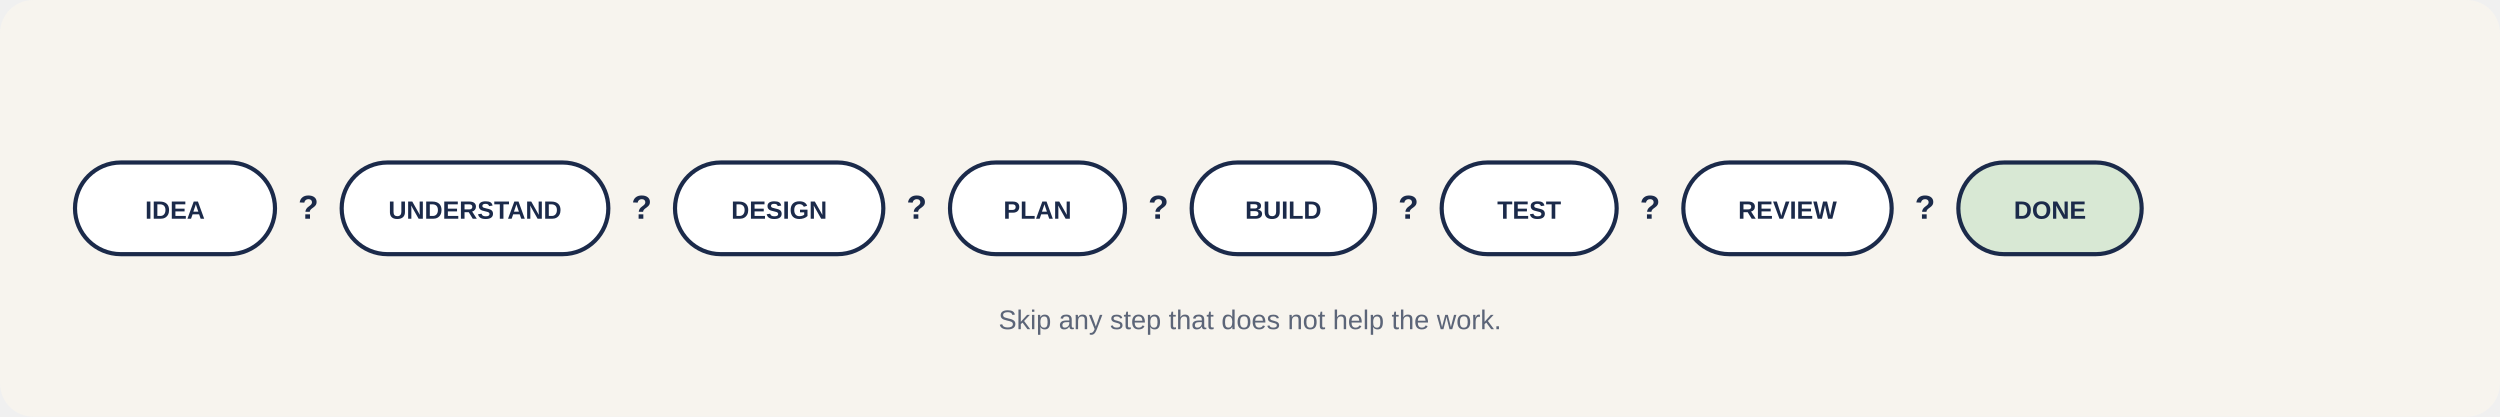
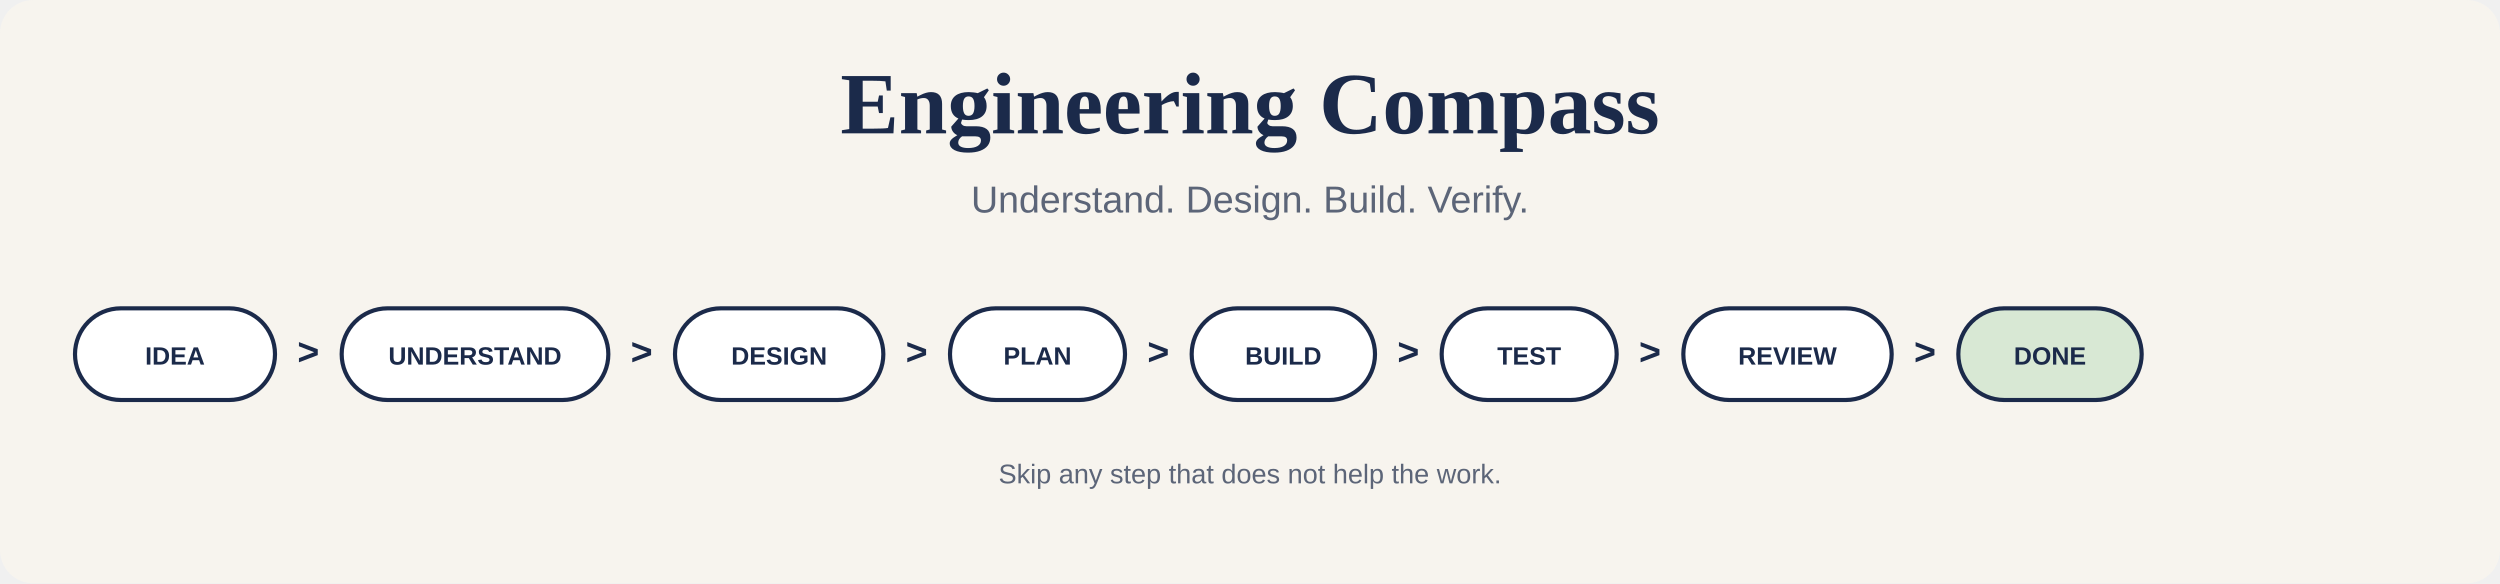
- <svg xmlns="http://www.w3.org/2000/svg" width="1200" height="200" viewBox="0 0 1200 200">
-   <rect width="1200" height="200" rx="16" fill="#F7F4EE" />
+ <svg xmlns="http://www.w3.org/2000/svg" width="1200" height="280" viewBox="0 0 1200 280">
+   <rect width="1200" height="280" rx="16" fill="#F7F4EE" />
+   <text x="600" y="64" text-anchor="middle" fill="#1B2A4A" font-family="Georgia, Times New Roman, serif" font-size="42" font-weight="700">Engineering Compass</text>
+   <text x="600" y="102" text-anchor="middle" fill="#5C6578" font-family="Arial, Helvetica, sans-serif" font-size="18">Understand. Design. Build. Verify.</text>
  <g font-family="Arial, Helvetica, sans-serif" font-size="12" font-weight="700" text-anchor="middle">
-     <rect x="36" y="78" width="96" height="44" rx="22" fill="#fff" stroke="#1B2A4A" stroke-width="2" />
-     <text x="84" y="105" fill="#1B2A4A">IDEA</text>
-     <text x="148" y="105" fill="#1B2A4A" font-size="16">?</text>
-     <rect x="164" y="78" width="128" height="44" rx="22" fill="#fff" stroke="#1B2A4A" stroke-width="2" />
-     <text x="228" y="105" fill="#1B2A4A">UNDERSTAND</text>
-     <text x="308" y="105" fill="#1B2A4A" font-size="16">?</text>
-     <rect x="324" y="78" width="100" height="44" rx="22" fill="#fff" stroke="#1B2A4A" stroke-width="2" />
-     <text x="374" y="105" fill="#1B2A4A">DESIGN</text>
-     <text x="440" y="105" fill="#1B2A4A" font-size="16">?</text>
-     <rect x="456" y="78" width="84" height="44" rx="22" fill="#fff" stroke="#1B2A4A" stroke-width="2" />
-     <text x="498" y="105" fill="#1B2A4A">PLAN</text>
-     <text x="556" y="105" fill="#1B2A4A" font-size="16">?</text>
-     <rect x="572" y="78" width="88" height="44" rx="22" fill="#fff" stroke="#1B2A4A" stroke-width="2" />
-     <text x="616" y="105" fill="#1B2A4A">BUILD</text>
-     <text x="676" y="105" fill="#1B2A4A" font-size="16">?</text>
-     <rect x="692" y="78" width="84" height="44" rx="22" fill="#fff" stroke="#1B2A4A" stroke-width="2" />
-     <text x="734" y="105" fill="#1B2A4A">TEST</text>
-     <text x="792" y="105" fill="#1B2A4A" font-size="16">?</text>
-     <rect x="808" y="78" width="100" height="44" rx="22" fill="#fff" stroke="#1B2A4A" stroke-width="2" />
-     <text x="858" y="105" fill="#1B2A4A">REVIEW</text>
-     <text x="924" y="105" fill="#1B2A4A" font-size="16">?</text>
-     <rect x="940" y="78" width="88" height="44" rx="22" fill="#D8E8D4" stroke="#1B2A4A" stroke-width="2" />
-     <text x="984" y="105" fill="#1B2A4A">DONE</text>
+     <rect x="36" y="148" width="96" height="44" rx="22" fill="#fff" stroke="#1B2A4A" stroke-width="2" />
+     <text x="84" y="175" fill="#1B2A4A">IDEA</text>
+     <text x="148" y="175" fill="#1B2A4A" font-size="18">&gt;</text>
+     <rect x="164" y="148" width="128" height="44" rx="22" fill="#fff" stroke="#1B2A4A" stroke-width="2" />
+     <text x="228" y="175" fill="#1B2A4A">UNDERSTAND</text>
+     <text x="308" y="175" fill="#1B2A4A" font-size="18">&gt;</text>
+     <rect x="324" y="148" width="100" height="44" rx="22" fill="#fff" stroke="#1B2A4A" stroke-width="2" />
+     <text x="374" y="175" fill="#1B2A4A">DESIGN</text>
+     <text x="440" y="175" fill="#1B2A4A" font-size="18">&gt;</text>
+     <rect x="456" y="148" width="84" height="44" rx="22" fill="#fff" stroke="#1B2A4A" stroke-width="2" />
+     <text x="498" y="175" fill="#1B2A4A">PLAN</text>
+     <text x="556" y="175" fill="#1B2A4A" font-size="18">&gt;</text>
+     <rect x="572" y="148" width="88" height="44" rx="22" fill="#fff" stroke="#1B2A4A" stroke-width="2" />
+     <text x="616" y="175" fill="#1B2A4A">BUILD</text>
+     <text x="676" y="175" fill="#1B2A4A" font-size="18">&gt;</text>
+     <rect x="692" y="148" width="84" height="44" rx="22" fill="#fff" stroke="#1B2A4A" stroke-width="2" />
+     <text x="734" y="175" fill="#1B2A4A">TEST</text>
+     <text x="792" y="175" fill="#1B2A4A" font-size="18">&gt;</text>
+     <rect x="808" y="148" width="100" height="44" rx="22" fill="#fff" stroke="#1B2A4A" stroke-width="2" />
+     <text x="858" y="175" fill="#1B2A4A">REVIEW</text>
+     <text x="924" y="175" fill="#1B2A4A" font-size="18">&gt;</text>
+     <rect x="940" y="148" width="88" height="44" rx="22" fill="#D8E8D4" stroke="#1B2A4A" stroke-width="2" />
+     <text x="984" y="175" fill="#1B2A4A">DONE</text>
  </g>
-   <text x="600" y="158" text-anchor="middle" fill="#5C6578" font-family="Arial, Helvetica, sans-serif" font-size="13">Skip any step that does not help the work.</text>
+   <text x="600" y="232" text-anchor="middle" fill="#5C6578" font-family="Arial, Helvetica, sans-serif" font-size="13">Skip any step that does not help the work.</text>
</svg>
